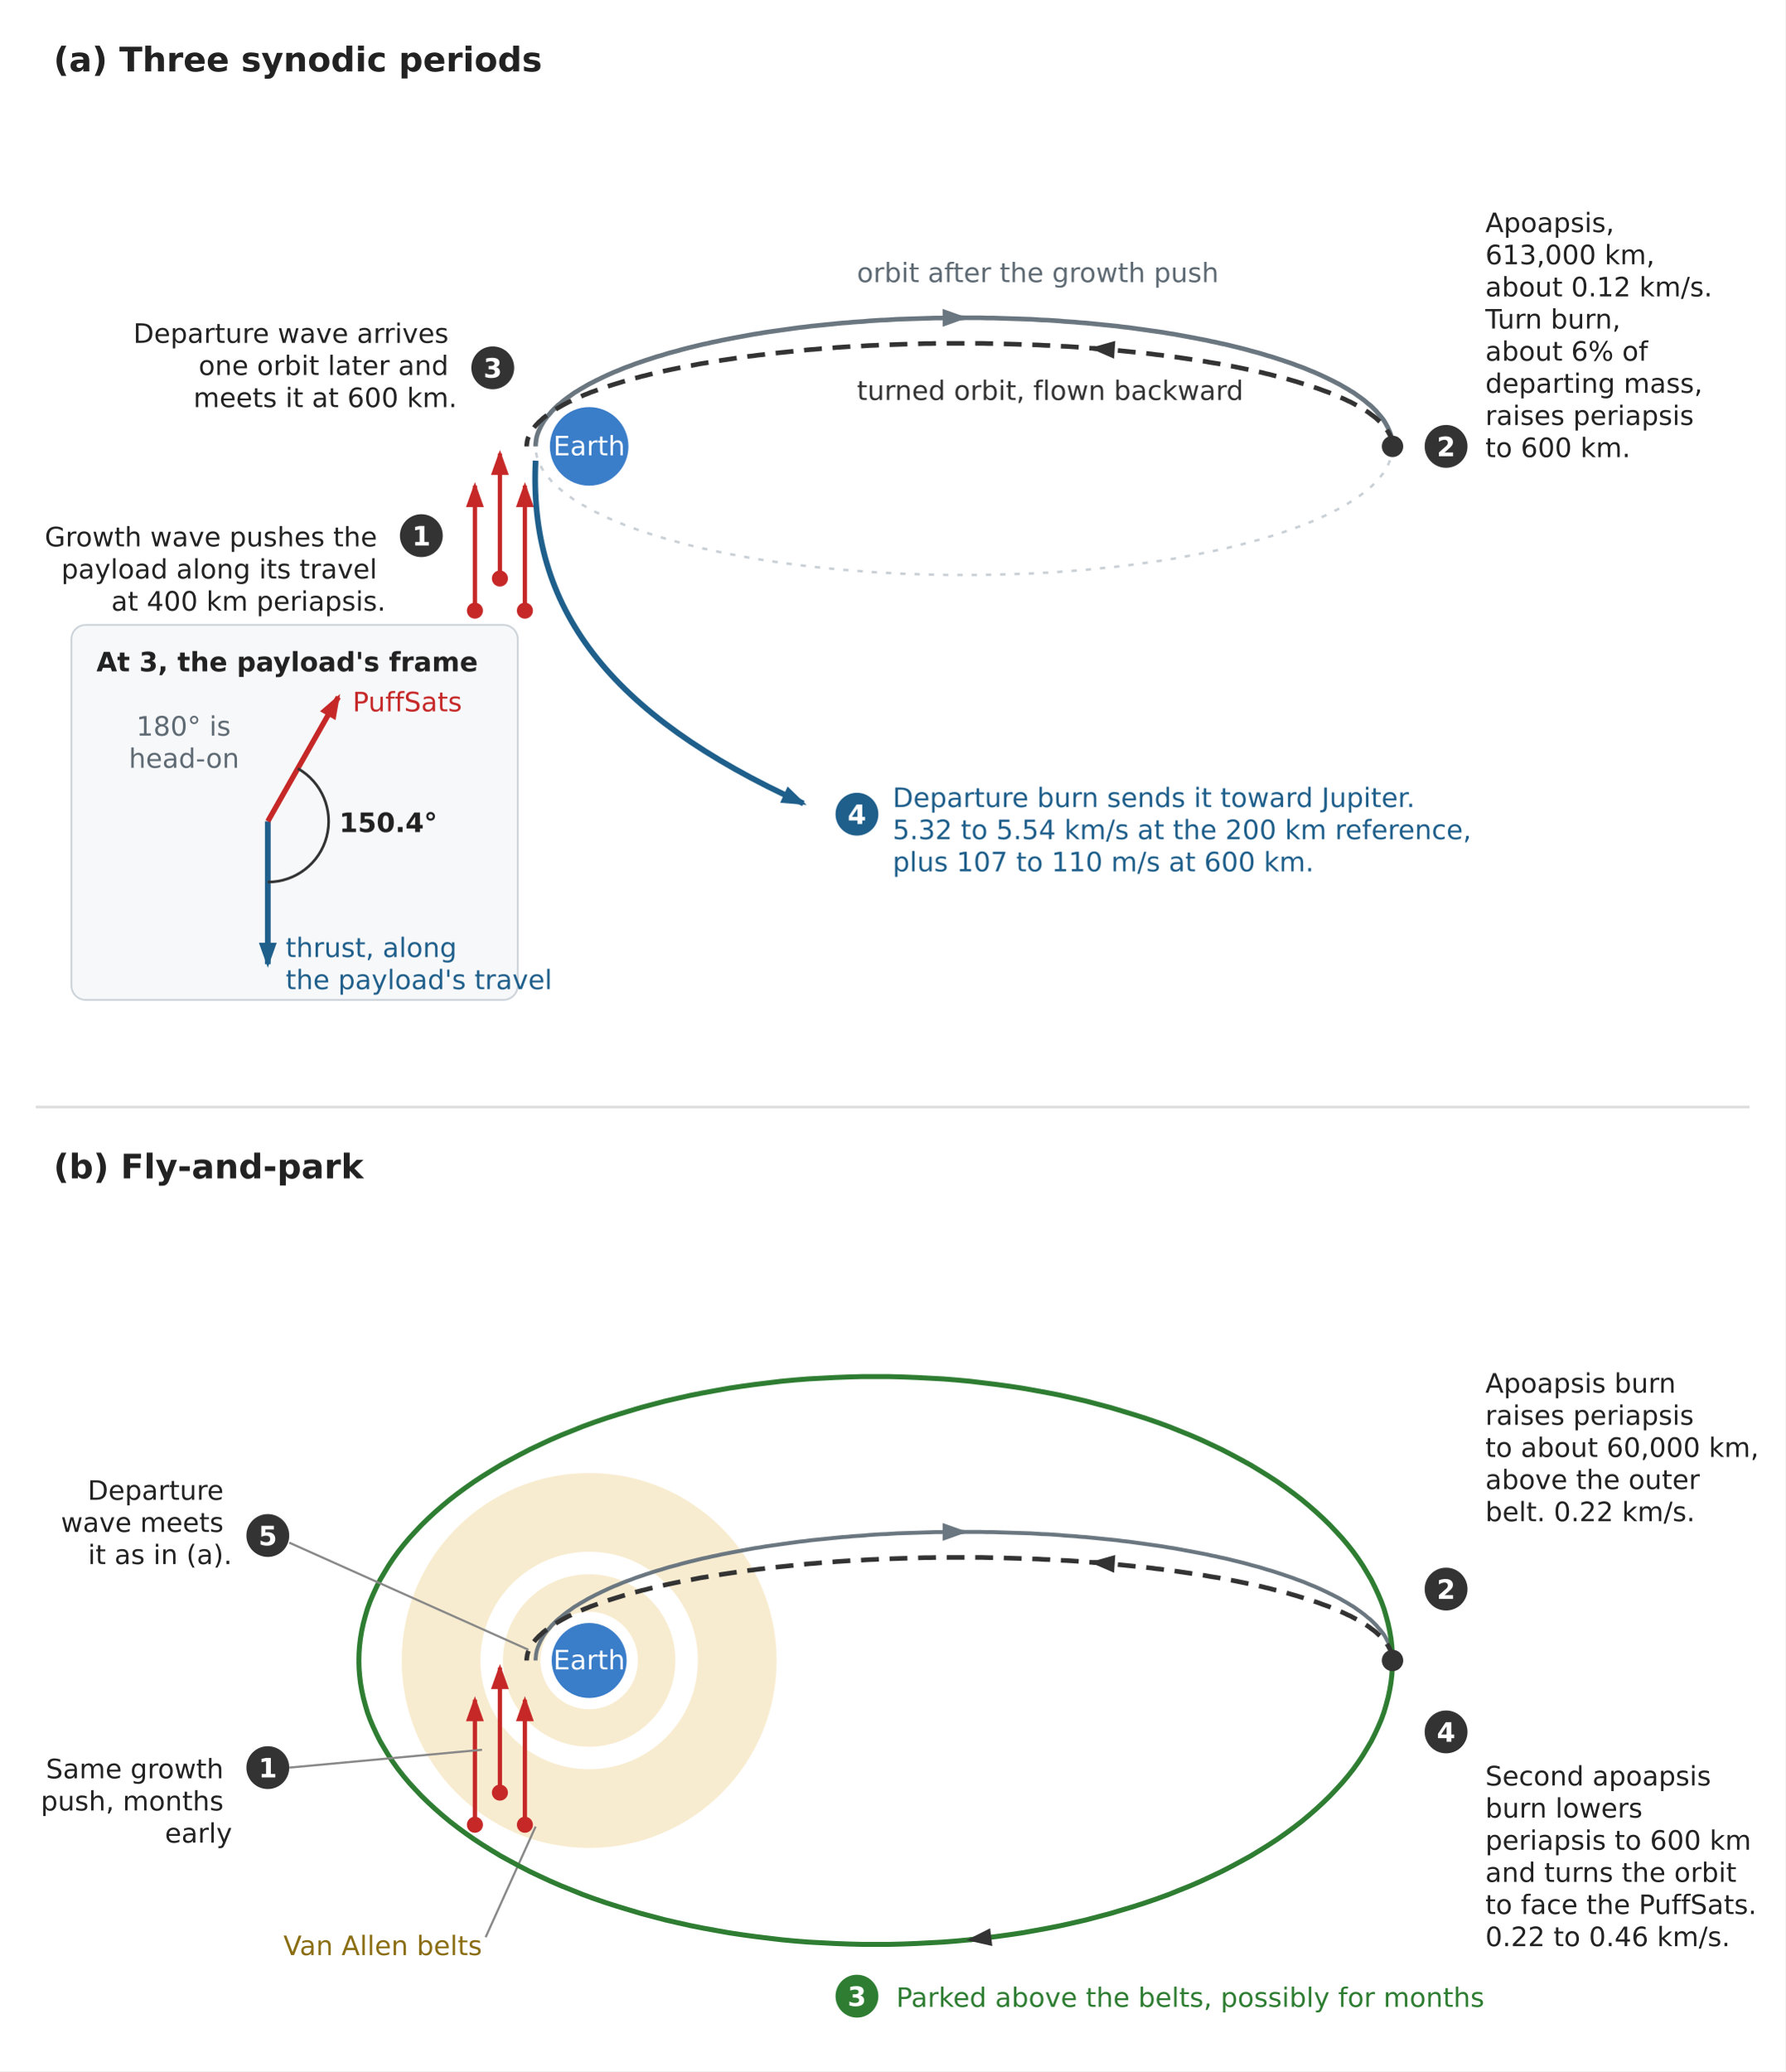
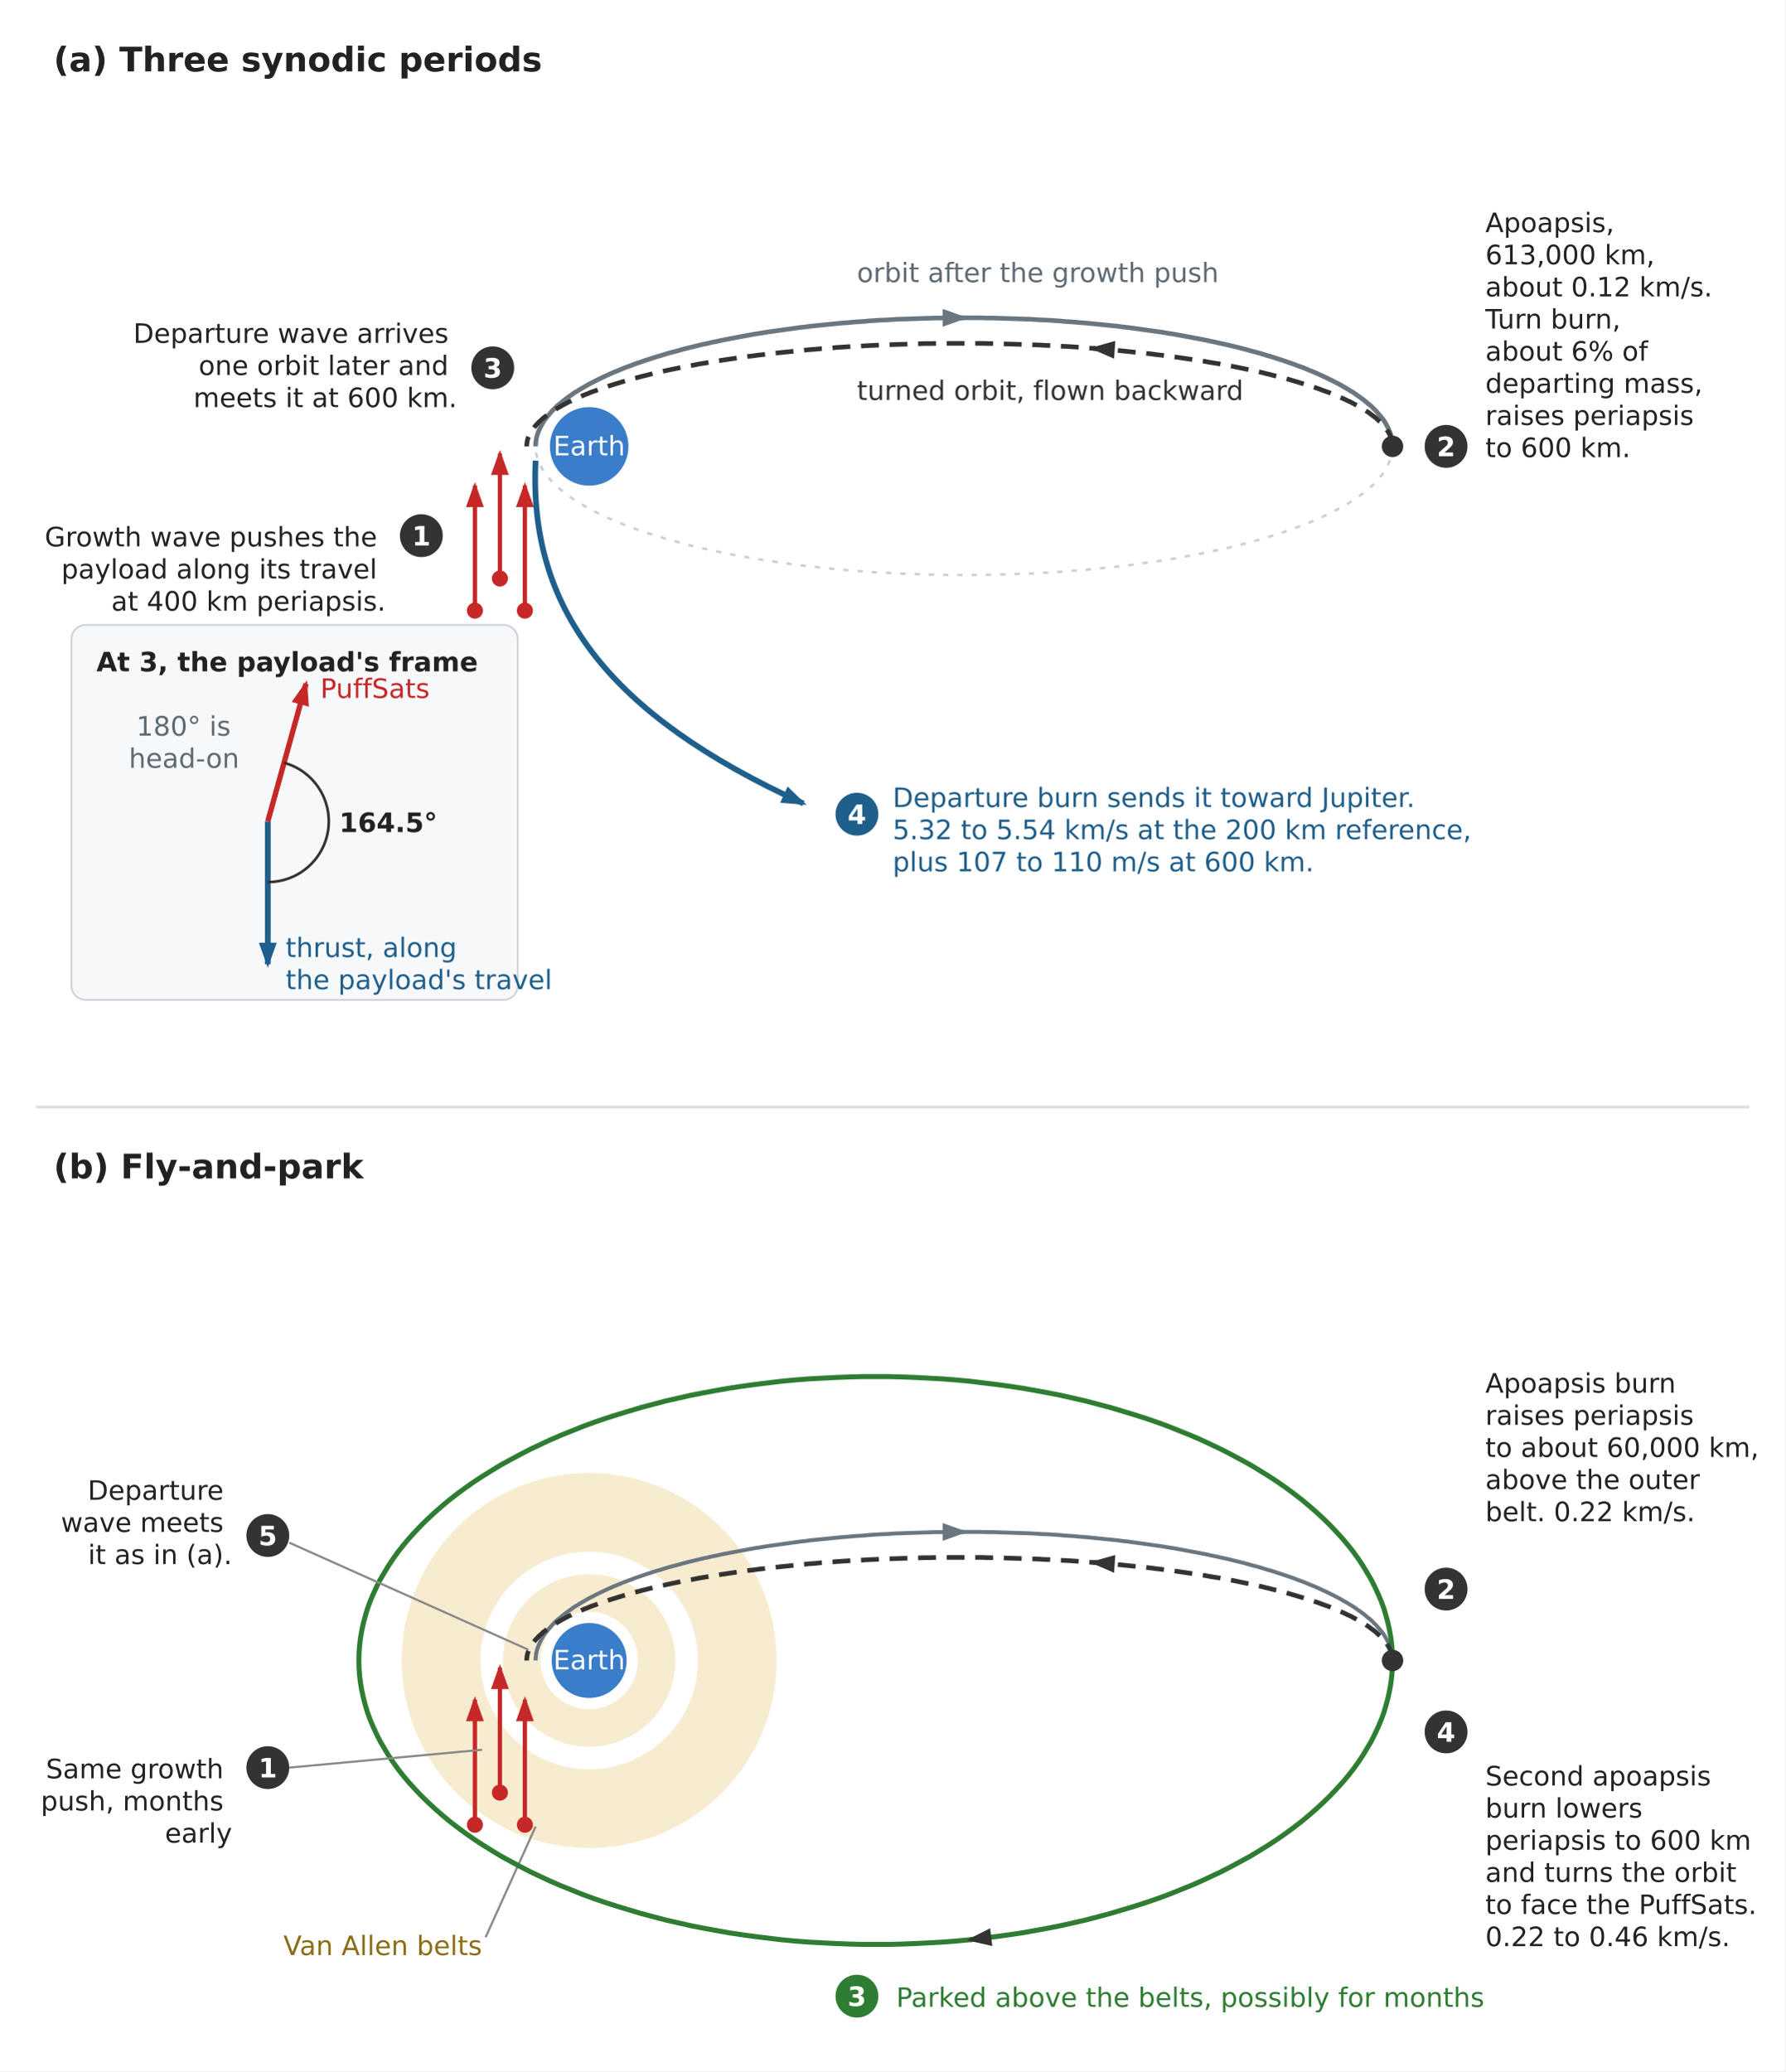
<svg xmlns="http://www.w3.org/2000/svg" width="1000" height="1160" viewBox="0 0 1000 1160">
  <defs>
    <style>
      text { font-family: 'DejaVu Sans', Arial, sans-serif; font-size: 17px; fill: #222; }
      .small { font-size: 15px; }
      .title { font-size: 19px; font-weight: bold; }
      .leader { stroke: #888; stroke-width: 1.2; fill: none; }
      .orbit { stroke: #B7C0C7; stroke-width: 1.6; fill: none; }
      .num { font-size: 15px; font-weight: bold; fill: #ffffff; text-anchor: middle; }
    </style>
    <marker id="arrowBlue" markerUnits="userSpaceOnUse" markerWidth="14" markerHeight="14" refX="12" refY="7.0" orient="auto">
      <path d="M 0,2.0 L 14,7.0 L 0,12.0 Z" fill="#1F5F8B" />
    </marker>
    <marker id="arrowOrange" markerUnits="userSpaceOnUse" markerWidth="14" markerHeight="14" refX="12" refY="7.0" orient="auto">
      <path d="M 0,2.0 L 14,7.0 L 0,12.0 Z" fill="#D55E00" />
    </marker>
    <marker id="arrowGray" markerUnits="userSpaceOnUse" markerWidth="14" markerHeight="14" refX="12" refY="7.0" orient="auto">
      <path d="M 0,2.0 L 14,7.0 L 0,12.0 Z" fill="#6B7780" />
    </marker>
    <marker id="arrowDark" markerUnits="userSpaceOnUse" markerWidth="14" markerHeight="14" refX="12" refY="7.0" orient="auto">
      <path d="M 0,2.0 L 14,7.0 L 0,12.0 Z" fill="#333" />
    </marker>
    <marker id="arrowRed" markerUnits="userSpaceOnUse" markerWidth="14" markerHeight="14" refX="12" refY="7.0" orient="auto">
      <path d="M 0,2.0 L 14,7.0 L 0,12.0 Z" fill="#C62828" />
    </marker>
  </defs>
  <rect id="background" width="1000" height="1160" fill="#ffffff" />
  <g id="layer-a-earth">
    <text x="30.0" y="40.0" text-anchor="start" class="title">(a) Three synodic periods</text>
    <circle cx="330" cy="250" r="22" fill="#3A7DC9" />
    <text x="330.0" y="255.0" text-anchor="middle" class="small" style="fill:#ffffff">Earth</text>
  </g>
  <g id="layer-a-orbits">
    <polyline points="300.0,250.0 300.0,249.1 300.1,248.1 300.2,247.2 300.3,246.2 300.5,245.3 300.7,244.3 301.0,243.4 301.3,242.5 301.7,241.5 302.1,240.6 302.5,239.7 303.0,238.7 303.5,237.8 304.0,236.9 304.6,235.9 305.2,235.0 305.9,234.1 306.6,233.2 307.4,232.3 308.2,231.4 309.0,230.4 309.9,229.5 310.8,228.6 311.7,227.7 312.7,226.8 313.8,226.0 314.8,225.1 315.9,224.2 317.1,223.3 318.3,222.4 319.5,221.6 320.7,220.7 322.0,219.8 323.4,219.0 324.8,218.1 326.2,217.3 327.6,216.5 329.1,215.6 330.6,214.8 332.2,214.0 333.7,213.2 335.4,212.4 337.0,211.6 338.7,210.8 340.4,210.0 342.2,209.2 344.0,208.4 345.8,207.7 347.7,206.9 349.6,206.1 351.5,205.4 353.5,204.7 355.5,203.9 357.5,203.2 359.6,202.5 361.6,201.8 363.8,201.1 365.9,200.4 368.1,199.7 370.3,199.1 372.5,198.4 374.8,197.7 377.1,197.1 379.4,196.5 381.8,195.8 384.1,195.2 386.5,194.6 389.0,194.0 391.4,193.4 393.9,192.8 396.4,192.3 398.9,191.7 401.5,191.2 404.1,190.6 406.7,190.1 409.3,189.6 411.9,189.1 414.6,188.6 417.3,188.1 420.0,187.6 422.7,187.1 425.5,186.7 428.3,186.2 431.0,185.8 433.9,185.4 436.7,185.0 439.5,184.6 442.4,184.2 445.3,183.8 448.2,183.4 451.1,183.1 454.0,182.7 456.9,182.4 459.9,182.1 462.9,181.8 465.8,181.5 468.8,181.2 471.8,180.9 474.9,180.7 477.9,180.4 480.9,180.2 484.0,180.0 487.0,179.7 490.1,179.5 493.2,179.3 496.3,179.2 499.4,179.0 502.5,178.8 505.6,178.7 508.7,178.6 511.8,178.5 514.9,178.4 518.0,178.3 521.2,178.2 524.3,178.1 527.4,178.1 530.6,178.0 533.7,178.0 536.9,178.0 540.0,178.0 543.1,178.0 546.3,178.0 549.4,178.0 552.6,178.1 555.7,178.1 558.8,178.2 562.0,178.3 565.1,178.4 568.2,178.5 571.3,178.6 574.4,178.7 577.5,178.8 580.6,179.0 583.7,179.2 586.8,179.3 589.9,179.5 593.0,179.7 596.0,180.0 599.1,180.2 602.1,180.4 605.1,180.7 608.2,180.9 611.2,181.2 614.2,181.5 617.1,181.8 620.1,182.1 623.1,182.4 626.0,182.7 628.9,183.1 631.8,183.4 634.7,183.8 637.6,184.2 640.5,184.6 643.3,185.0 646.1,185.4 649.0,185.8 651.7,186.2 654.5,186.7 657.3,187.1 660.0,187.6 662.7,188.1 665.4,188.6 668.1,189.1 670.7,189.6 673.3,190.1 675.9,190.6 678.5,191.2 681.1,191.7 683.6,192.3 686.1,192.8 688.6,193.4 691.0,194.0 693.5,194.6 695.9,195.2 698.2,195.8 700.6,196.5 702.9,197.1 705.2,197.7 707.5,198.4 709.7,199.1 711.9,199.7 714.1,200.4 716.2,201.1 718.4,201.8 720.4,202.5 722.5,203.2 724.5,203.9 726.5,204.7 728.5,205.4 730.4,206.1 732.3,206.9 734.2,207.7 736.0,208.4 737.8,209.2 739.6,210.0 741.3,210.8 743.0,211.6 744.6,212.4 746.3,213.2 747.8,214.0 749.4,214.8 750.9,215.6 752.4,216.5 753.8,217.3 755.2,218.1 756.6,219.0 758.0,219.8 759.3,220.7 760.5,221.6 761.7,222.4 762.9,223.3 764.1,224.2 765.2,225.1 766.2,226.0 767.3,226.8 768.3,227.7 769.2,228.6 770.1,229.5 771.0,230.4 771.8,231.4 772.6,232.3 773.4,233.2 774.1,234.1 774.8,235.0 775.4,235.9 776.0,236.9 776.5,237.8 777.0,238.7 777.5,239.7 777.9,240.6 778.3,241.5 778.7,242.5 779.0,243.4 779.3,244.3 779.5,245.3 779.7,246.2 779.8,247.2 779.9,248.1 780.0,249.1 780.0,250.0" fill="none" stroke="#6B7780" stroke-width="2.6" stroke-linejoin="round" />
    <line x1="536.9" y1="178.0" x2="540.0" y2="178.0" stroke="#6B7780" stroke-width="2.6" marker-end="url(#arrowGray)" />
    <polyline points="780.0,250.0 780.0,250.9 779.9,251.9 779.8,252.8 779.7,253.8 779.5,254.7 779.3,255.7 779.0,256.6 778.7,257.5 778.3,258.5 777.9,259.4 777.5,260.3 777.0,261.3 776.5,262.2 776.0,263.1 775.4,264.1 774.8,265.0 774.1,265.9 773.4,266.8 772.6,267.7 771.8,268.6 771.0,269.6 770.1,270.5 769.2,271.4 768.3,272.3 767.3,273.2 766.2,274.0 765.2,274.9 764.1,275.8 762.9,276.7 761.7,277.6 760.5,278.4 759.3,279.3 758.0,280.2 756.6,281.0 755.2,281.9 753.8,282.7 752.4,283.5 750.9,284.4 749.4,285.2 747.8,286.0 746.3,286.8 744.6,287.6 743.0,288.4 741.3,289.2 739.6,290.0 737.8,290.8 736.0,291.6 734.2,292.3 732.3,293.1 730.4,293.9 728.5,294.6 726.5,295.3 724.5,296.1 722.5,296.8 720.4,297.5 718.4,298.2 716.2,298.9 714.1,299.6 711.9,300.3 709.7,300.9 707.5,301.6 705.2,302.3 702.9,302.9 700.6,303.5 698.2,304.2 695.9,304.8 693.5,305.4 691.0,306.0 688.6,306.6 686.1,307.2 683.6,307.7 681.1,308.3 678.5,308.8 675.9,309.4 673.3,309.9 670.7,310.4 668.1,310.9 665.4,311.4 662.7,311.9 660.0,312.4 657.3,312.9 654.5,313.3 651.7,313.8 649.0,314.2 646.1,314.6 643.3,315.0 640.5,315.4 637.6,315.8 634.7,316.2 631.8,316.6 628.9,316.9 626.0,317.3 623.1,317.6 620.1,317.9 617.1,318.2 614.2,318.5 611.2,318.8 608.2,319.1 605.1,319.3 602.1,319.6 599.1,319.8 596.0,320.0 593.0,320.3 589.9,320.5 586.8,320.7 583.7,320.8 580.6,321.0 577.5,321.2 574.4,321.3 571.3,321.4 568.2,321.5 565.1,321.6 562.0,321.7 558.8,321.8 555.7,321.9 552.6,321.9 549.4,322.0 546.3,322.0 543.1,322.0 540.0,322.0 536.9,322.0 533.7,322.0 530.6,322.0 527.4,321.9 524.3,321.9 521.2,321.8 518.0,321.7 514.9,321.6 511.8,321.5 508.7,321.4 505.6,321.3 502.5,321.2 499.4,321.0 496.3,320.8 493.2,320.7 490.1,320.5 487.0,320.3 484.0,320.0 480.9,319.8 477.9,319.6 474.9,319.3 471.8,319.1 468.8,318.8 465.8,318.5 462.9,318.2 459.9,317.9 456.9,317.6 454.0,317.3 451.1,316.9 448.2,316.6 445.3,316.2 442.4,315.8 439.5,315.4 436.7,315.0 433.9,314.6 431.0,314.2 428.3,313.8 425.5,313.3 422.7,312.9 420.0,312.4 417.3,311.9 414.6,311.4 411.9,310.9 409.3,310.4 406.7,309.9 404.1,309.4 401.5,308.8 398.9,308.3 396.4,307.7 393.9,307.2 391.4,306.6 389.0,306.0 386.5,305.4 384.1,304.8 381.8,304.2 379.4,303.5 377.1,302.9 374.8,302.3 372.5,301.6 370.3,300.9 368.1,300.3 365.9,299.6 363.8,298.9 361.6,298.2 359.6,297.5 357.5,296.8 355.5,296.1 353.5,295.3 351.5,294.6 349.6,293.9 347.7,293.1 345.8,292.3 344.0,291.6 342.2,290.8 340.4,290.0 338.7,289.2 337.0,288.4 335.4,287.6 333.7,286.8 332.2,286.0 330.6,285.2 329.1,284.4 327.6,283.5 326.2,282.7 324.8,281.9 323.4,281.0 322.0,280.2 320.7,279.3 319.5,278.4 318.3,277.6 317.1,276.7 315.9,275.8 314.8,274.9 313.8,274.0 312.7,273.2 311.7,272.3 310.8,271.4 309.9,270.5 309.0,269.6 308.2,268.6 307.4,267.7 306.6,266.8 305.9,265.9 305.2,265.0 304.6,264.1 304.0,263.1 303.5,262.2 303.0,261.3 302.5,260.3 302.1,259.4 301.7,258.5 301.3,257.5 301.0,256.6 300.7,255.7 300.5,254.7 300.3,253.8 300.2,252.8 300.1,251.9 300.0,250.9 300.0,250.0" fill="none" stroke="#C9D0D6" stroke-width="1.4" stroke-dasharray="3 5" stroke-linejoin="round" />
    <polyline points="780.0,250.0 780.0,249.2 779.9,248.5 779.8,247.7 779.7,247.0 779.5,246.2 779.3,245.5 779.0,244.7 778.7,244.0 778.3,243.2 777.9,242.5 777.5,241.7 777.0,241.0 776.5,240.2 775.9,239.5 775.3,238.7 774.7,238.0 774.0,237.3 773.3,236.5 772.5,235.8 771.7,235.1 770.9,234.3 770.0,233.6 769.1,232.9 768.1,232.2 767.1,231.4 766.1,230.7 765.0,230.0 763.9,229.3 762.7,228.6 761.5,227.9 760.3,227.2 759.0,226.5 757.7,225.8 756.4,225.1 755.0,224.5 753.6,223.8 752.1,223.1 750.6,222.5 749.1,221.8 747.5,221.1 745.9,220.5 744.3,219.8 742.6,219.2 740.9,218.6 739.1,217.9 737.4,217.3 735.5,216.7 733.7,216.1 731.8,215.5 729.9,214.9 727.9,214.3 726.0,213.7 723.9,213.1 721.9,212.5 719.8,211.9 717.7,211.4 715.6,210.8 713.4,210.3 711.2,209.7 709.0,209.2 706.7,208.6 704.4,208.1 702.1,207.6 699.8,207.1 697.4,206.6 695.0,206.1 692.6,205.6 690.1,205.1 687.6,204.7 685.1,204.2 682.6,203.7 680.0,203.3 677.5,202.9 674.9,202.4 672.2,202.0 669.6,201.6 666.9,201.2 664.2,200.8 661.5,200.4 658.8,200.0 656.0,199.6 653.2,199.3 650.4,198.9 647.6,198.6 644.8,198.2 641.9,197.9 639.0,197.6 636.1,197.3 633.2,197.0 630.3,196.7 627.4,196.4 624.4,196.1 621.4,195.8 618.4,195.6 615.4,195.3 612.4,195.1 609.4,194.9 606.4,194.6 603.3,194.4 600.3,194.2 597.2,194.0 594.1,193.9 591.0,193.7 587.9,193.5 584.8,193.4 581.7,193.2 578.6,193.1 575.4,193.0 572.3,192.9 569.2,192.8 566.0,192.7 562.8,192.6 559.7,192.5 556.5,192.4 553.4,192.4 550.2,192.3 547.0,192.3 543.8,192.3 540.7,192.3 537.5,192.3 534.3,192.3 531.2,192.3 528.0,192.3 524.8,192.3 521.6,192.4 518.5,192.4 515.3,192.5 512.2,192.6 509.0,192.7 505.8,192.8 502.7,192.9 499.6,193.0 496.4,193.1 493.3,193.2 490.2,193.4 487.1,193.5 484.0,193.7 480.9,193.9 477.8,194.0 474.7,194.2 471.7,194.4 468.6,194.6 465.6,194.9 462.6,195.1 459.6,195.3 456.6,195.6 453.6,195.8 450.6,196.1 447.6,196.4 444.7,196.7 441.8,197.0 438.9,197.3 436.0,197.6 433.1,197.9 430.2,198.2 427.4,198.6 424.6,198.9 421.8,199.3 419.0,199.6 416.2,200.0 413.5,200.4 410.8,200.8 408.1,201.2 405.4,201.6 402.8,202.0 400.1,202.4 397.5,202.9 395.0,203.3 392.4,203.7 389.9,204.2 387.4,204.7 384.9,205.1 382.4,205.6 380.0,206.1 377.6,206.6 375.2,207.1 372.9,207.6 370.6,208.1 368.3,208.6 366.0,209.2 363.8,209.7 361.6,210.3 359.4,210.8 357.3,211.4 355.2,211.9 353.1,212.5 351.1,213.1 349.0,213.7 347.1,214.3 345.1,214.9 343.2,215.5 341.3,216.1 339.5,216.7 337.6,217.3 335.9,217.9 334.1,218.6 332.4,219.2 330.7,219.8 329.1,220.5 327.5,221.1 325.9,221.8 324.4,222.5 322.9,223.1 321.4,223.8 320.0,224.5 318.6,225.1 317.3,225.8 316.0,226.5 314.7,227.2 313.5,227.9 312.3,228.6 311.1,229.3 310.0,230.0 308.9,230.7 307.9,231.4 306.9,232.2 305.9,232.9 305.0,233.6 304.1,234.3 303.3,235.1 302.5,235.8 301.7,236.5 301.0,237.3 300.3,238.0 299.7,238.7 299.1,239.5 298.5,240.2 298.0,241.0 297.5,241.7 297.1,242.5 296.7,243.2 296.3,244.0 296.0,244.7 295.7,245.5 295.5,246.2 295.3,247.0 295.2,247.7 295.1,248.5 295.0,249.2 295.0,250.0" fill="none" stroke="#333" stroke-width="2.6" stroke-dasharray="10 6" stroke-linejoin="round" />
    <line x1="615.4" y1="195.3" x2="612.4" y2="195.1" stroke="#333" stroke-width="2.6" marker-end="url(#arrowDark)" />
  </g>
  <g id="layer-a-steps">
    <line x1="280.0" y1="324.0" x2="280.0" y2="254.0" stroke="#C62828" stroke-width="2.4" marker-end="url(#arrowRed)" />
    <circle cx="280.0" cy="324.0" r="4.5" fill="#C62828" />
    <line x1="266.0" y1="342.0" x2="266.0" y2="272.0" stroke="#C62828" stroke-width="2.4" marker-end="url(#arrowRed)" />
    <circle cx="266.0" cy="342.0" r="4.5" fill="#C62828" />
    <line x1="294.0" y1="342.0" x2="294.0" y2="272.0" stroke="#C62828" stroke-width="2.4" marker-end="url(#arrowRed)" />
    <circle cx="294.0" cy="342.0" r="4.5" fill="#C62828" />
    <circle cx="236.0" cy="300.0" r="12" fill="#333" />
    <text x="236.0" y="305.5" class="num">1</text>
    <text x="216.0" y="306.0" text-anchor="end" class="small">
      <tspan x="216.0" dy="0em">Growth wave pushes the</tspan>
      <tspan x="216.0" dy="1.2em">payload along its travel</tspan>
      <tspan x="216.0" dy="1.2em">at 400 km periapsis.</tspan>
    </text>
    <circle cx="780" cy="250" r="6" fill="#333" />
    <circle cx="810.0" cy="250.0" r="12" fill="#333" />
    <text x="810.0" y="255.5" class="num">2</text>
    <text x="832.0" y="130.0" text-anchor="start" class="small">
      <tspan x="832.0" dy="0em">Apoapsis,</tspan>
      <tspan x="832.0" dy="1.2em">613,000 km,</tspan>
      <tspan x="832.0" dy="1.2em">about 0.12 km/s.</tspan>
      <tspan x="832.0" dy="1.2em">Turn burn,</tspan>
      <tspan x="832.0" dy="1.2em">about 6% of</tspan>
      <tspan x="832.0" dy="1.2em">departing mass,</tspan>
      <tspan x="832.0" dy="1.2em">raises periapsis</tspan>
      <tspan x="832.0" dy="1.2em">to 600 km.</tspan>
    </text>
    <text x="480.0" y="158.0" text-anchor="start" class="small" style="fill:#5E6A73">orbit after the growth push</text>
    <text x="480.0" y="224.0" text-anchor="start" class="small" style="fill:#333">turned orbit, flown backward</text>
    <circle cx="276.0" cy="206.0" r="12" fill="#333" />
    <text x="276.0" y="211.5" class="num">3</text>
    <text x="256.0" y="192.0" text-anchor="end" class="small">
      <tspan x="256.0" dy="0em">Departure wave arrives</tspan>
      <tspan x="256.0" dy="1.2em">one orbit later and</tspan>
      <tspan x="256.0" dy="1.2em">meets it at 600 km.</tspan>
    </text>
    <rect x="40" y="350" width="250" height="210" rx="8" fill="#F7F8FA" stroke="#CCD3D9" />
    <text x="54.0" y="376.0" text-anchor="start" class="small" font-weight="bold">At 3, the payload's frame</text>
    <line x1="150" y1="460" x2="150" y2="540" stroke="#1F5F8B" stroke-width="3.2" marker-end="url(#arrowBlue)" />
    <text x="160.0" y="536.0" text-anchor="start" class="small" style="fill:#1F5F8B">
      <tspan x="160.0" dy="0em">thrust, along</tspan>
      <tspan x="160.0" dy="1.2em">the payload's travel</tspan>
    </text>
-     <line x1="150.0" y1="460.0" x2="189.5" y2="390.4" stroke="#C62828" stroke-width="3" marker-end="url(#arrowRed)" />
-     <text x="197.5" y="398.4" text-anchor="start" class="small" style="fill:#C62828">PuffSats</text>
-     <path d="M 150.0,494.0 A 34,34 0 0 0 166.8,430.4" fill="none" stroke="#333" stroke-width="1.5" />
-     <text x="190.0" y="466.0" text-anchor="start" class="small" font-weight="bold">150.4°</text>
+     <line x1="150.0" y1="460.0" x2="171.4" y2="382.9" stroke="#C62828" stroke-width="3" marker-end="url(#arrowRed)" />
+     <text x="179.4" y="390.9" text-anchor="start" class="small" style="fill:#C62828">PuffSats</text>
+     <path d="M 150.0,494.0 A 34,34 0 0 0 159.1,427.2" fill="none" stroke="#333" stroke-width="1.5" />
+     <text x="190.0" y="466.0" text-anchor="start" class="small" font-weight="bold">164.5°</text>
    <text x="134.0" y="412.0" text-anchor="end" class="small" style="fill:#5E6A73">
      <tspan x="134.0" dy="0em">180° is</tspan>
      <tspan x="134.0" dy="1.2em">head-on</tspan>
    </text>
    <path d="M 300.0,258.0 C 296.0,340.0 340.0,400.0 450.0,450.0" fill="none" stroke="#1F5F8B" stroke-width="3.2" marker-end="url(#arrowBlue)" />
    <circle cx="480.0" cy="456.0" r="12" fill="#1F5F8B" />
    <text x="480.0" y="461.5" class="num">4</text>
    <text x="500.0" y="452.0" text-anchor="start" class="small" style="fill:#1F5F8B">
      <tspan x="500.0" dy="0em">Departure burn sends it toward Jupiter.</tspan>
      <tspan x="500.0" dy="1.2em">5.32 to 5.54 km/s at the 200 km reference,</tspan>
      <tspan x="500.0" dy="1.2em">plus 107 to 110 m/s at 600 km.</tspan>
    </text>
  </g>
  <g id="layer-b-earth">
    <line x1="20" y1="620" x2="980" y2="620" stroke="#DDD" stroke-width="1.5" />
    <text x="30.0" y="660.0" text-anchor="start" class="title">(b) Fly-and-park</text>
    <circle cx="330" cy="930" r="105.0" fill="#E9C46A" fill-opacity="0.32" />
    <circle cx="330" cy="930" r="60.9" fill="#ffffff" />
    <circle cx="330" cy="930" r="48.3" fill="#E9C46A" fill-opacity="0.32" />
    <circle cx="330" cy="930" r="27.3" fill="#ffffff" />
    <circle cx="330" cy="930" r="21" fill="#3A7DC9" />
    <text x="330.0" y="935.0" text-anchor="middle" class="small" style="fill:#ffffff">Earth</text>
    <text x="270.0" y="1095.0" text-anchor="end" class="small" style="fill:#8A6D12">Van Allen belts</text>
    <path d="M 272,1085.0 L 300,1023.0" class="leader" />
  </g>
  <g id="layer-b-orbits">
    <polyline points="300.0,930.0 300.0,929.1 300.1,928.1 300.2,927.2 300.3,926.2 300.5,925.3 300.7,924.3 301.0,923.4 301.3,922.5 301.7,921.5 302.1,920.6 302.5,919.7 303.0,918.7 303.5,917.8 304.0,916.9 304.6,915.9 305.2,915.0 305.9,914.1 306.6,913.2 307.4,912.3 308.2,911.4 309.0,910.4 309.9,909.5 310.8,908.6 311.7,907.7 312.7,906.8 313.8,906.0 314.8,905.1 315.9,904.2 317.1,903.3 318.3,902.4 319.5,901.6 320.7,900.7 322.0,899.8 323.4,899.0 324.8,898.1 326.2,897.3 327.6,896.5 329.1,895.6 330.6,894.8 332.2,894.0 333.7,893.2 335.4,892.4 337.0,891.6 338.7,890.8 340.4,890.0 342.2,889.2 344.0,888.4 345.8,887.7 347.7,886.9 349.6,886.1 351.5,885.4 353.5,884.7 355.5,883.9 357.5,883.2 359.6,882.5 361.6,881.8 363.8,881.1 365.9,880.4 368.1,879.7 370.3,879.1 372.5,878.4 374.8,877.7 377.1,877.1 379.4,876.5 381.8,875.8 384.1,875.2 386.5,874.6 389.0,874.0 391.4,873.4 393.9,872.8 396.4,872.3 398.9,871.7 401.5,871.2 404.1,870.6 406.7,870.1 409.3,869.6 411.9,869.1 414.6,868.6 417.3,868.1 420.0,867.6 422.7,867.1 425.5,866.7 428.3,866.2 431.0,865.8 433.9,865.4 436.7,865.0 439.5,864.6 442.4,864.2 445.3,863.8 448.2,863.4 451.1,863.1 454.0,862.7 456.9,862.4 459.9,862.1 462.9,861.8 465.8,861.5 468.8,861.2 471.8,860.9 474.9,860.7 477.9,860.4 480.9,860.2 484.0,860.0 487.0,859.7 490.1,859.5 493.2,859.3 496.3,859.2 499.4,859.0 502.5,858.8 505.6,858.7 508.7,858.6 511.8,858.5 514.9,858.4 518.0,858.3 521.2,858.2 524.3,858.1 527.4,858.1 530.6,858.0 533.7,858.0 536.9,858.0 540.0,858.0 543.1,858.0 546.3,858.0 549.4,858.0 552.6,858.1 555.7,858.1 558.8,858.2 562.0,858.3 565.1,858.4 568.2,858.5 571.3,858.6 574.4,858.7 577.5,858.8 580.6,859.0 583.7,859.2 586.8,859.3 589.9,859.5 593.0,859.7 596.0,860.0 599.1,860.2 602.1,860.4 605.1,860.7 608.2,860.9 611.2,861.2 614.2,861.5 617.1,861.8 620.1,862.1 623.1,862.4 626.0,862.7 628.9,863.1 631.8,863.4 634.7,863.8 637.6,864.2 640.5,864.6 643.3,865.0 646.1,865.4 649.0,865.8 651.7,866.2 654.5,866.7 657.3,867.1 660.0,867.6 662.7,868.1 665.4,868.6 668.1,869.1 670.7,869.6 673.3,870.1 675.9,870.6 678.5,871.2 681.1,871.7 683.6,872.3 686.1,872.8 688.6,873.4 691.0,874.0 693.5,874.6 695.9,875.2 698.2,875.8 700.6,876.5 702.9,877.1 705.2,877.7 707.5,878.4 709.7,879.1 711.9,879.7 714.1,880.4 716.2,881.1 718.4,881.8 720.4,882.5 722.5,883.2 724.5,883.9 726.5,884.7 728.5,885.4 730.4,886.1 732.3,886.9 734.2,887.7 736.0,888.4 737.8,889.2 739.6,890.0 741.3,890.8 743.0,891.6 744.6,892.4 746.3,893.2 747.8,894.0 749.4,894.8 750.9,895.6 752.4,896.5 753.8,897.3 755.2,898.1 756.6,899.0 758.0,899.8 759.3,900.7 760.5,901.6 761.7,902.4 762.9,903.3 764.1,904.2 765.2,905.1 766.2,906.0 767.3,906.8 768.3,907.7 769.2,908.6 770.1,909.5 771.0,910.4 771.8,911.4 772.6,912.3 773.4,913.2 774.1,914.1 774.8,915.0 775.4,915.9 776.0,916.9 776.5,917.8 777.0,918.7 777.5,919.7 777.9,920.6 778.3,921.5 778.7,922.5 779.0,923.4 779.3,924.3 779.5,925.3 779.7,926.2 779.8,927.2 779.9,928.1 780.0,929.1 780.0,930.0" fill="none" stroke="#6B7780" stroke-width="2.2" stroke-linejoin="round" />
    <line x1="536.9" y1="858.0" x2="540.0" y2="858.0" stroke="#6B7780" stroke-width="2.2" marker-end="url(#arrowGray)" />
    <polyline points="201.0,930.0 201.1,925.8 201.4,921.7 201.9,917.5 202.6,913.4 203.5,909.2 204.6,905.1 205.8,901.0 207.3,896.9 209.0,892.9 210.9,888.8 212.9,884.8 215.2,880.9 217.6,876.9 220.2,873.0 223.0,869.1 226.0,865.3 229.2,861.5 232.6,857.8 236.1,854.1 239.8,850.5 243.7,846.9 247.7,843.4 251.9,839.9 256.3,836.5 260.8,833.2 265.5,829.9 270.4,826.7 275.4,823.6 280.5,820.5 285.8,817.6 291.2,814.7 296.8,811.8 302.5,809.1 308.3,806.4 314.3,803.8 320.3,801.4 326.5,798.9 332.8,796.6 339.2,794.4 345.8,792.3 352.4,790.3 359.1,788.3 365.9,786.5 372.7,784.7 379.7,783.1 386.8,781.5 393.9,780.1 401.0,778.8 408.3,777.5 415.6,776.4 422.9,775.4 430.3,774.5 437.7,773.6 445.2,772.9 452.7,772.3 460.2,771.9 467.8,771.5 475.3,771.2 482.9,771.0 490.5,771.0 498.1,771.0 505.7,771.2 513.2,771.5 520.8,771.9 528.3,772.3 535.8,772.9 543.3,773.6 550.7,774.5 558.1,775.4 565.4,776.4 572.7,777.5 580.0,778.8 587.1,780.1 594.2,781.5 601.3,783.1 608.3,784.7 615.1,786.5 621.9,788.3 628.6,790.3 635.2,792.3 641.8,794.4 648.2,796.6 654.5,798.9 660.7,801.4 666.7,803.8 672.7,806.4 678.5,809.1 684.2,811.8 689.8,814.7 695.2,817.6 700.5,820.5 705.6,823.6 710.6,826.7 715.5,829.9 720.2,833.2 724.7,836.5 729.1,839.9 733.3,843.4 737.3,846.9 741.2,850.5 744.9,854.1 748.4,857.8 751.8,861.5 755.0,865.3 758.0,869.1 760.8,873.0 763.4,876.9 765.8,880.9 768.1,884.8 770.1,888.8 772.0,892.9 773.7,896.9 775.2,901.0 776.4,905.1 777.5,909.2 778.4,913.4 779.1,917.5 779.6,921.7 779.9,925.8 780.0,930.0 779.9,934.2 779.6,938.3 779.1,942.5 778.4,946.6 777.5,950.8 776.4,954.9 775.2,959.0 773.7,963.1 772.0,967.1 770.1,971.2 768.1,975.2 765.8,979.1 763.4,983.1 760.8,987.0 758.0,990.9 755.0,994.7 751.8,998.5 748.4,1002.2 744.9,1005.9 741.2,1009.5 737.3,1013.1 733.3,1016.6 729.1,1020.1 724.7,1023.5 720.2,1026.8 715.5,1030.1 710.6,1033.3 705.6,1036.4 700.5,1039.5 695.2,1042.4 689.8,1045.3 684.2,1048.2 678.5,1050.9 672.7,1053.6 666.7,1056.2 660.7,1058.6 654.5,1061.1 648.2,1063.4 641.8,1065.6 635.3,1067.7 628.6,1069.7 621.9,1071.7 615.1,1073.5 608.3,1075.3 601.3,1076.9 594.2,1078.5 587.1,1079.9 580.0,1081.2 572.7,1082.5 565.4,1083.6 558.1,1084.6 550.7,1085.5 543.3,1086.4 535.8,1087.1 528.3,1087.7 520.8,1088.1 513.2,1088.5 505.7,1088.8 498.1,1089.0 490.5,1089.0 482.9,1089.0 475.3,1088.8 467.8,1088.5 460.2,1088.1 452.7,1087.7 445.2,1087.1 437.7,1086.4 430.3,1085.5 422.9,1084.6 415.6,1083.6 408.3,1082.5 401.0,1081.2 393.9,1079.9 386.8,1078.5 379.7,1076.9 372.7,1075.3 365.9,1073.5 359.1,1071.7 352.4,1069.7 345.8,1067.7 339.2,1065.6 332.8,1063.4 326.5,1061.1 320.3,1058.6 314.3,1056.2 308.3,1053.6 302.5,1050.9 296.8,1048.2 291.2,1045.3 285.8,1042.4 280.5,1039.5 275.4,1036.4 270.4,1033.3 265.5,1030.1 260.8,1026.8 256.3,1023.5 251.9,1020.1 247.7,1016.6 243.7,1013.1 239.8,1009.5 236.1,1005.9 232.6,1002.2 229.2,998.5 226.0,994.7 223.0,990.9 220.2,987.0 217.6,983.1 215.2,979.1 212.9,975.2 210.9,971.2 209.0,967.1 207.3,963.1 205.8,959.0 204.6,954.9 203.5,950.8 202.6,946.6 201.9,942.5 201.4,938.3 201.1,934.2 201.0,930.0" fill="none" stroke="#2E7D32" stroke-width="2.8" stroke-linejoin="round" />
    <line x1="550.7" y1="1085.5" x2="543.3" y2="1086.4" stroke="#2E7D32" stroke-width="2.8" marker-end="url(#arrowDark)" />
    <polyline points="780.0,930.0 780.0,929.2 779.9,928.5 779.8,927.7 779.7,927.0 779.5,926.2 779.3,925.5 779.0,924.7 778.7,924.0 778.3,923.2 777.9,922.5 777.5,921.7 777.0,921.0 776.5,920.2 775.9,919.5 775.3,918.7 774.7,918.0 774.0,917.3 773.3,916.5 772.5,915.8 771.7,915.1 770.9,914.3 770.0,913.6 769.1,912.9 768.1,912.2 767.1,911.4 766.1,910.7 765.0,910.0 763.9,909.3 762.7,908.6 761.5,907.9 760.3,907.2 759.0,906.5 757.7,905.8 756.4,905.1 755.0,904.5 753.6,903.8 752.1,903.1 750.6,902.5 749.1,901.8 747.5,901.1 745.9,900.5 744.3,899.8 742.6,899.2 740.9,898.6 739.1,897.9 737.4,897.3 735.5,896.7 733.7,896.1 731.8,895.5 729.9,894.9 727.9,894.3 726.0,893.7 723.9,893.1 721.9,892.5 719.8,891.9 717.7,891.4 715.6,890.8 713.4,890.3 711.2,889.7 709.0,889.2 706.7,888.6 704.4,888.1 702.1,887.6 699.8,887.1 697.4,886.6 695.0,886.1 692.6,885.6 690.1,885.1 687.6,884.7 685.1,884.2 682.6,883.7 680.0,883.3 677.5,882.9 674.9,882.4 672.2,882.0 669.6,881.6 666.9,881.2 664.2,880.8 661.5,880.4 658.8,880.0 656.0,879.6 653.2,879.3 650.4,878.9 647.6,878.6 644.8,878.2 641.9,877.9 639.0,877.6 636.1,877.3 633.2,877.0 630.3,876.7 627.4,876.4 624.4,876.1 621.4,875.8 618.4,875.6 615.4,875.3 612.4,875.1 609.4,874.9 606.4,874.6 603.3,874.4 600.3,874.2 597.2,874.0 594.1,873.9 591.0,873.7 587.9,873.5 584.8,873.4 581.7,873.2 578.6,873.1 575.4,873.0 572.3,872.9 569.2,872.8 566.0,872.7 562.8,872.6 559.7,872.5 556.5,872.4 553.4,872.4 550.2,872.3 547.0,872.3 543.8,872.3 540.7,872.3 537.5,872.3 534.3,872.3 531.2,872.3 528.0,872.3 524.8,872.3 521.6,872.4 518.5,872.4 515.3,872.5 512.2,872.6 509.0,872.7 505.8,872.8 502.7,872.9 499.6,873.0 496.4,873.1 493.3,873.2 490.2,873.4 487.1,873.5 484.0,873.7 480.9,873.9 477.8,874.0 474.7,874.2 471.7,874.4 468.6,874.6 465.6,874.9 462.6,875.1 459.6,875.3 456.6,875.6 453.6,875.8 450.6,876.1 447.6,876.4 444.7,876.7 441.8,877.0 438.9,877.3 436.0,877.6 433.1,877.9 430.2,878.2 427.4,878.6 424.6,878.9 421.8,879.3 419.0,879.6 416.2,880.0 413.5,880.4 410.8,880.8 408.1,881.2 405.4,881.6 402.8,882.0 400.1,882.4 397.5,882.9 395.0,883.3 392.4,883.7 389.9,884.2 387.4,884.7 384.9,885.1 382.4,885.6 380.0,886.1 377.6,886.6 375.2,887.1 372.9,887.6 370.6,888.1 368.3,888.6 366.0,889.2 363.8,889.7 361.6,890.3 359.4,890.8 357.3,891.4 355.2,891.9 353.1,892.5 351.1,893.1 349.0,893.7 347.1,894.3 345.1,894.9 343.2,895.5 341.3,896.1 339.5,896.7 337.6,897.3 335.9,897.9 334.1,898.6 332.4,899.2 330.7,899.8 329.1,900.5 327.5,901.1 325.9,901.8 324.4,902.5 322.9,903.1 321.4,903.8 320.0,904.5 318.6,905.1 317.3,905.8 316.0,906.5 314.7,907.2 313.5,907.9 312.3,908.6 311.1,909.3 310.0,910.0 308.9,910.7 307.9,911.4 306.9,912.2 305.9,912.9 305.0,913.6 304.1,914.3 303.3,915.1 302.5,915.8 301.7,916.5 301.0,917.3 300.3,918.0 299.7,918.7 299.1,919.5 298.5,920.2 298.0,921.0 297.5,921.7 297.1,922.5 296.7,923.2 296.3,924.0 296.0,924.7 295.7,925.5 295.5,926.2 295.3,927.0 295.2,927.7 295.1,928.5 295.0,929.2 295.0,930.0" fill="none" stroke="#333" stroke-width="2.6" stroke-dasharray="10 6" stroke-linejoin="round" />
    <line x1="615.4" y1="875.3" x2="612.4" y2="875.1" stroke="#333" stroke-width="2.6" marker-end="url(#arrowDark)" />
  </g>
  <g id="layer-b-steps">
    <line x1="280.0" y1="1004.0" x2="280.0" y2="934.0" stroke="#C62828" stroke-width="2.4" marker-end="url(#arrowRed)" />
    <circle cx="280.0" cy="1004.0" r="4.5" fill="#C62828" />
    <line x1="266.0" y1="1022.0" x2="266.0" y2="952.0" stroke="#C62828" stroke-width="2.4" marker-end="url(#arrowRed)" />
    <circle cx="266.0" cy="1022.0" r="4.5" fill="#C62828" />
    <line x1="294.0" y1="1022.0" x2="294.0" y2="952.0" stroke="#C62828" stroke-width="2.4" marker-end="url(#arrowRed)" />
    <circle cx="294.0" cy="1022.0" r="4.5" fill="#C62828" />
    <circle cx="150.0" cy="990.0" r="12" fill="#333" />
    <text x="150.0" y="995.5" class="num">1</text>
    <text x="130.0" y="996.0" text-anchor="end" class="small">
      <tspan x="130.0" dy="0em">Same growth</tspan>
      <tspan x="130.0" dy="1.2em">push, months</tspan>
      <tspan x="130.0" dy="1.2em">early</tspan>
    </text>
    <path d="M 162,990 L 270,980" class="leader" />
    <circle cx="780" cy="930" r="6" fill="#333" />
    <circle cx="810.0" cy="890.0" r="12" fill="#333" />
    <text x="810.0" y="895.5" class="num">2</text>
    <text x="832.0" y="780.0" text-anchor="start" class="small">
      <tspan x="832.0" dy="0em">Apoapsis burn</tspan>
      <tspan x="832.0" dy="1.2em">raises periapsis</tspan>
      <tspan x="832.0" dy="1.2em">to about 60,000 km,</tspan>
      <tspan x="832.0" dy="1.2em">above the outer</tspan>
      <tspan x="832.0" dy="1.2em">belt. 0.22 km/s.</tspan>
    </text>
    <circle cx="480.0" cy="1118.0" r="12" fill="#2E7D32" />
    <text x="480.0" y="1123.5" class="num">3</text>
    <text x="502.0" y="1124.0" text-anchor="start" class="small" style="fill:#2E7D32">Parked above the belts, possibly for months</text>
    <circle cx="810.0" cy="970.0" r="12" fill="#333" />
    <text x="810.0" y="975.5" class="num">4</text>
    <text x="832.0" y="1000.0" text-anchor="start" class="small">
      <tspan x="832.0" dy="0em">Second apoapsis</tspan>
      <tspan x="832.0" dy="1.2em">burn lowers</tspan>
      <tspan x="832.0" dy="1.2em">periapsis to 600 km</tspan>
      <tspan x="832.0" dy="1.2em">and turns the orbit</tspan>
      <tspan x="832.0" dy="1.2em">to face the PuffSats.</tspan>
      <tspan x="832.0" dy="1.2em">0.22 to 0.46 km/s.</tspan>
    </text>
    <circle cx="150.0" cy="860.0" r="12" fill="#333" />
    <text x="150.0" y="865.5" class="num">5</text>
    <text x="130.0" y="840.0" text-anchor="end" class="small">
      <tspan x="130.0" dy="0em">Departure</tspan>
      <tspan x="130.0" dy="1.2em">wave meets</tspan>
      <tspan x="130.0" dy="1.2em">it as in (a).</tspan>
    </text>
    <path d="M 162,864 L 296,924" class="leader" />
  </g>
</svg>
